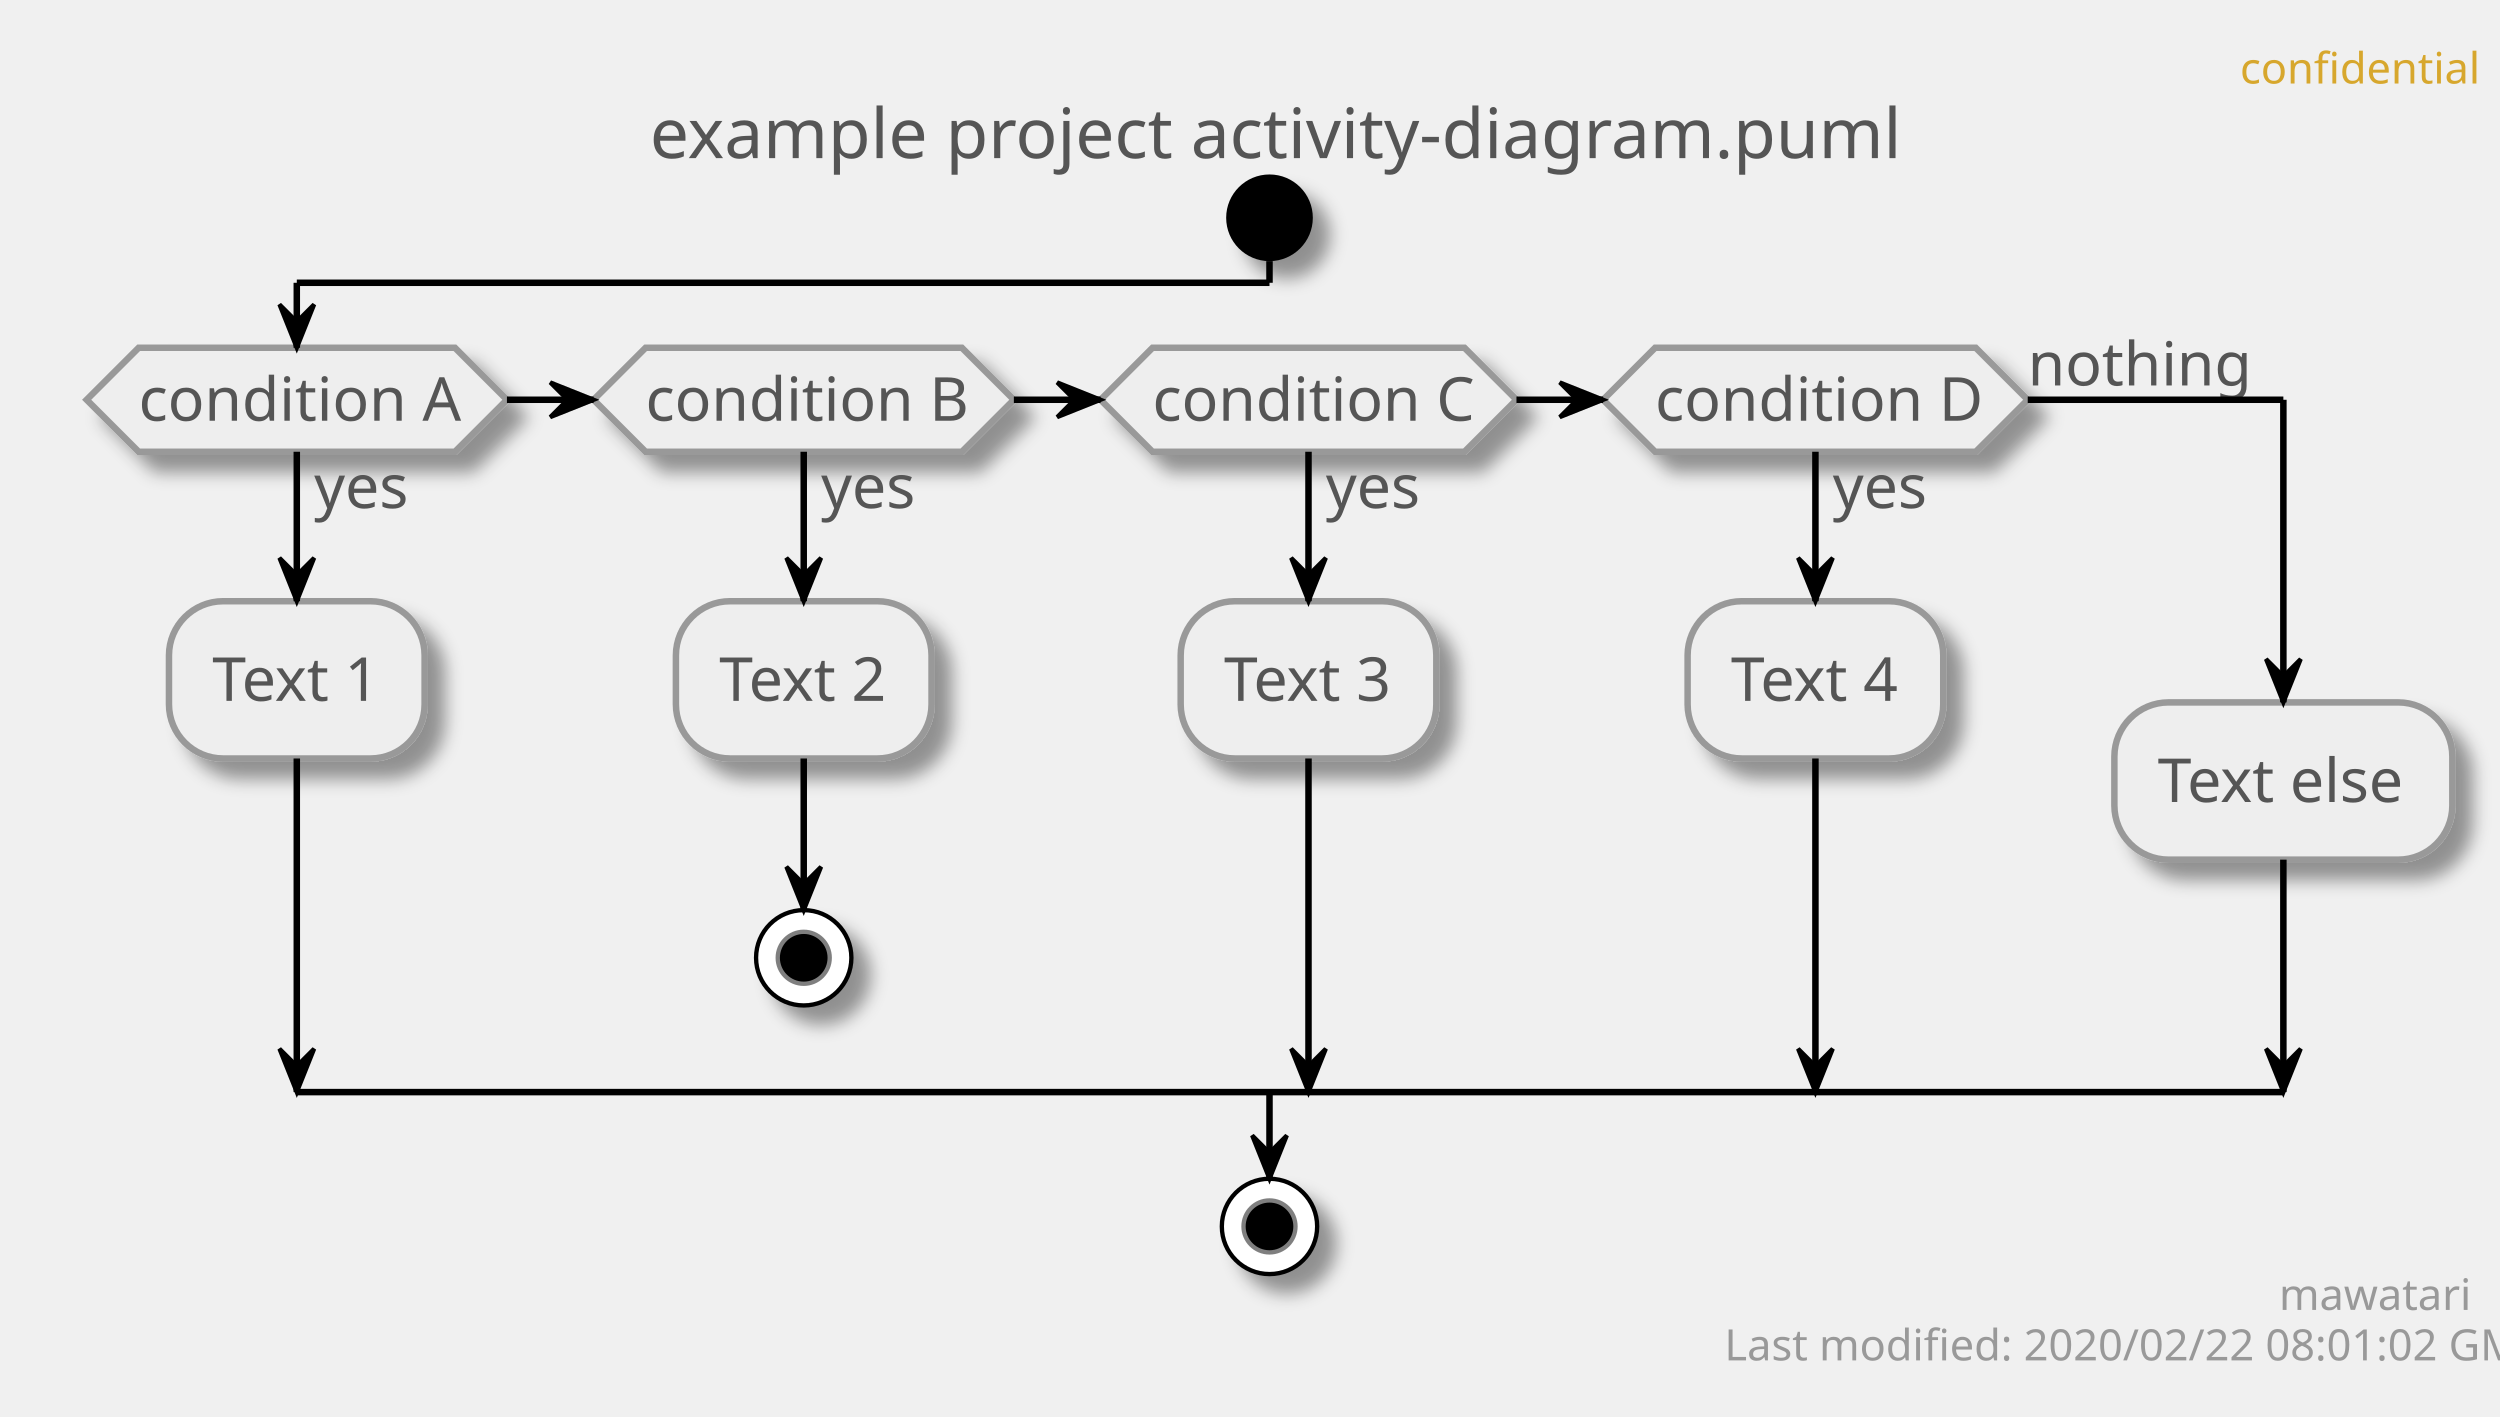
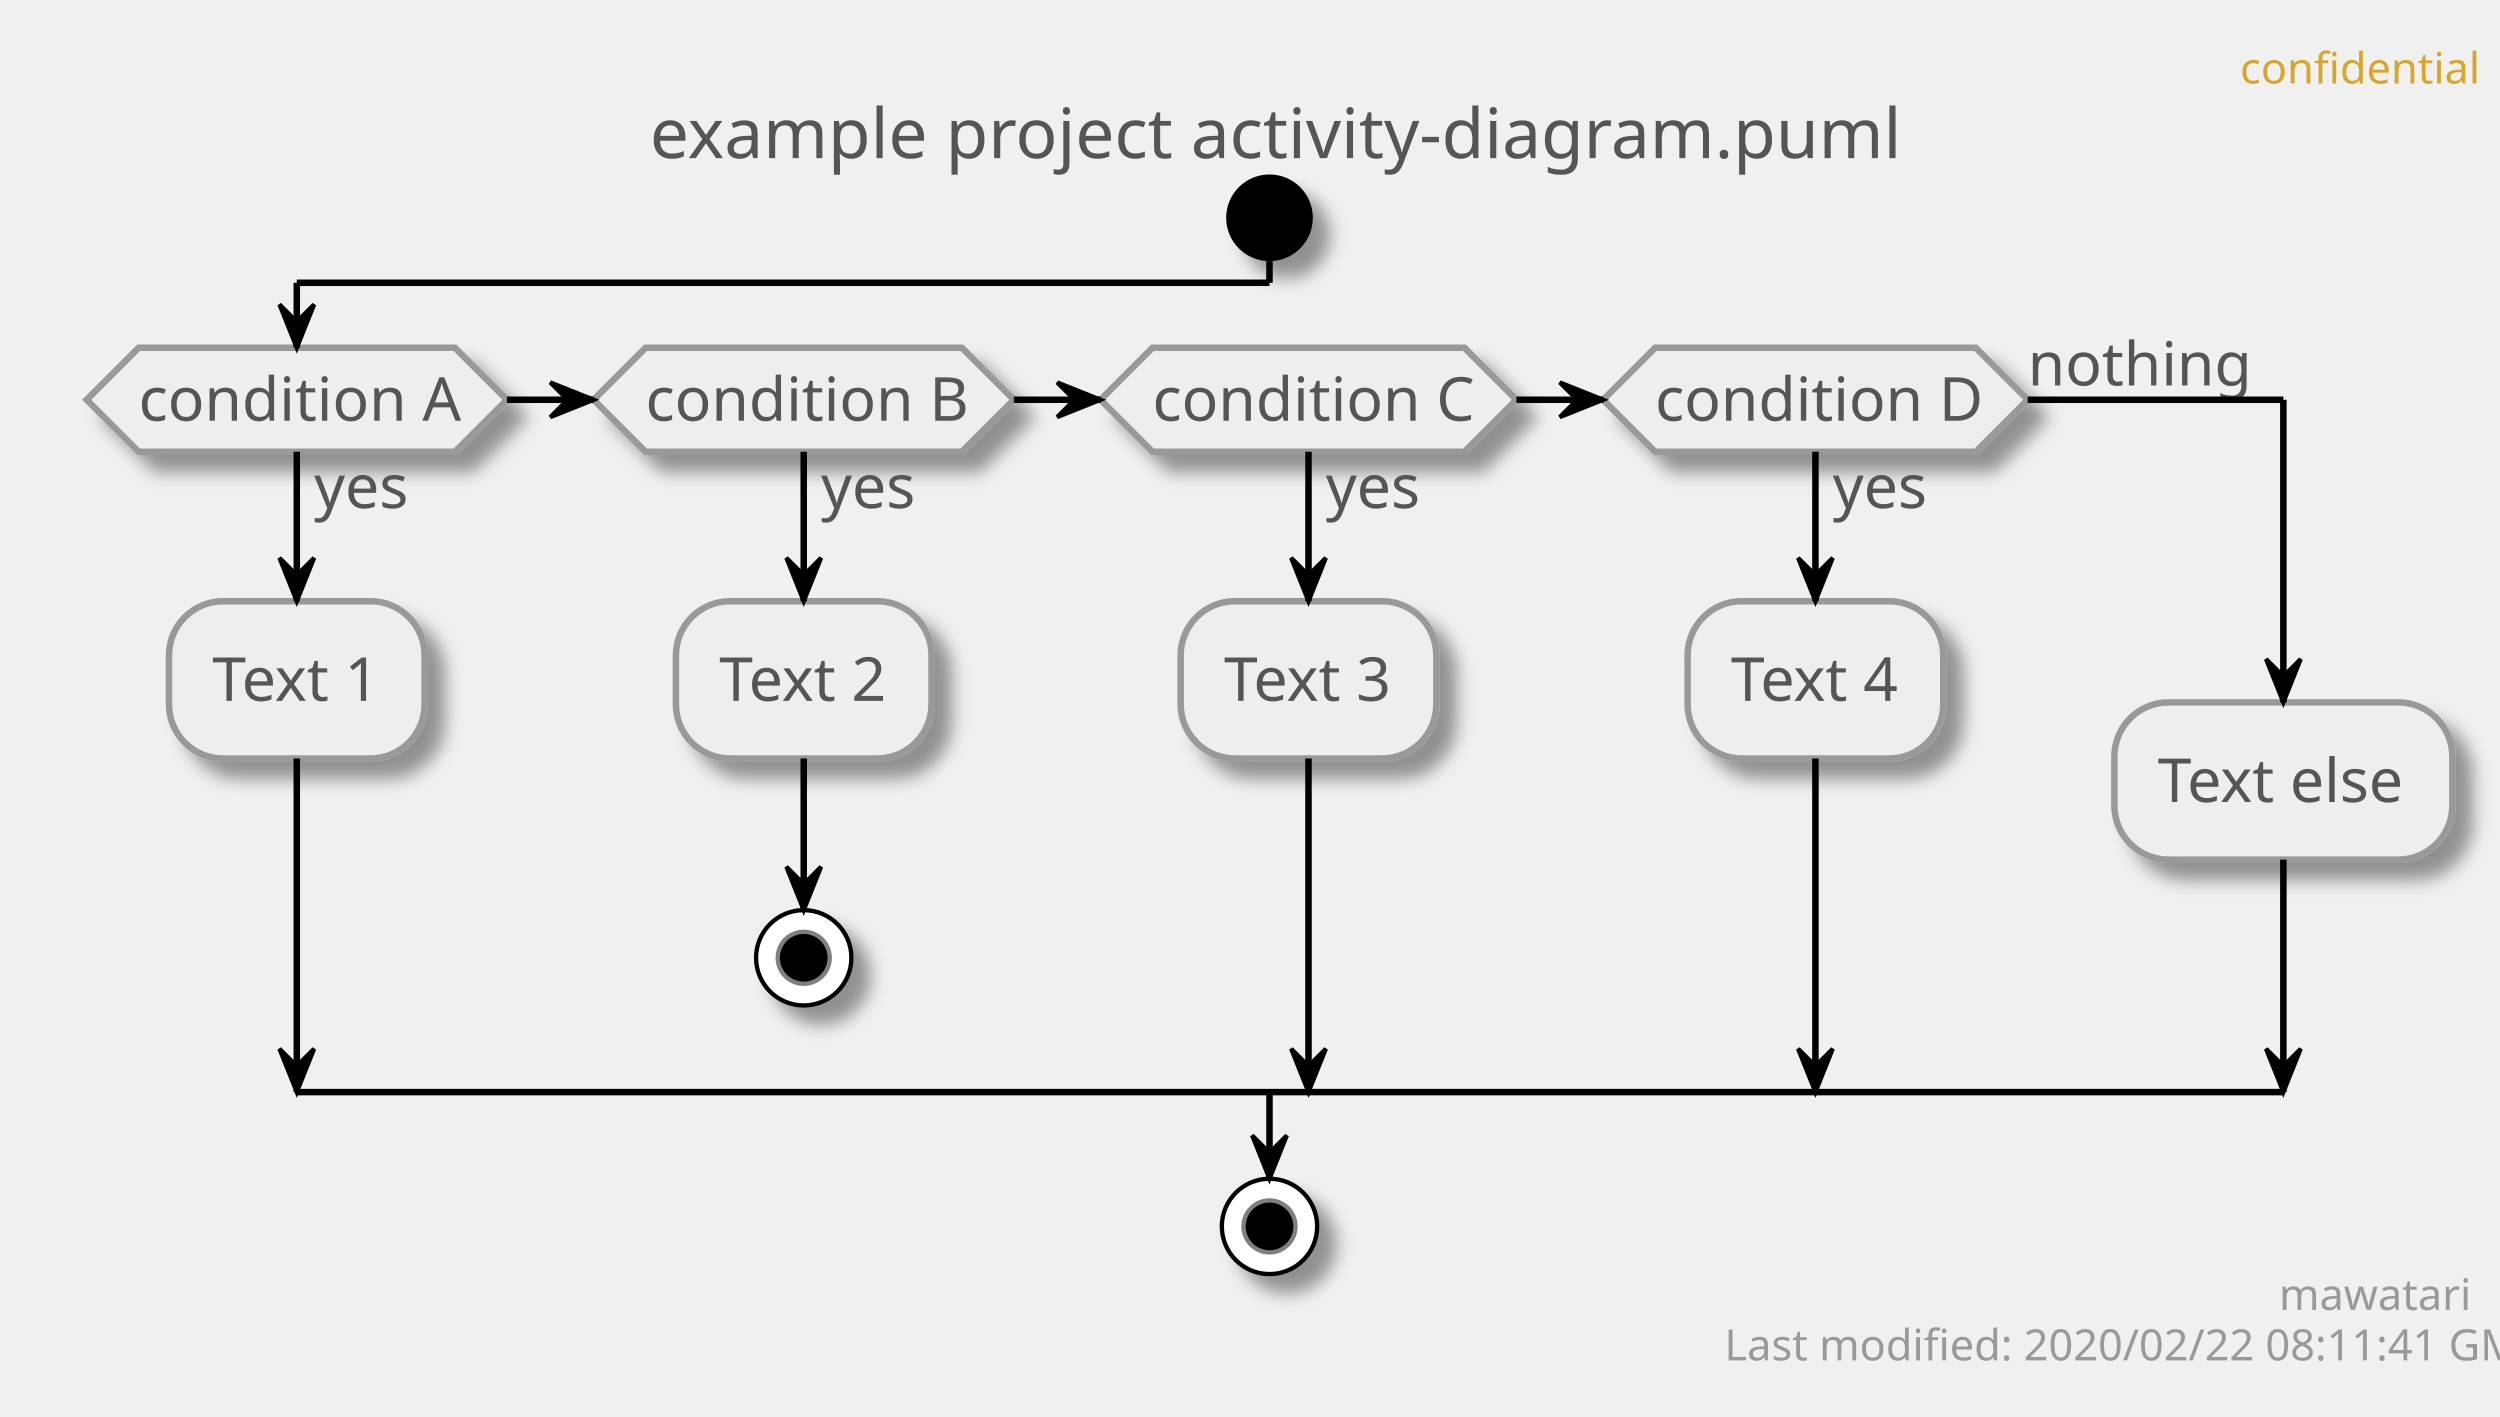
<svg xmlns="http://www.w3.org/2000/svg" contentScriptType="application/ecmascript" contentStyleType="text/css" height="327px" preserveAspectRatio="none" style="width:577px;height:327px;" version="1.1" viewBox="0 0 577 327" width="577px" zoomAndPan="magnify">
  <defs>
-     <filter height="300%" id="fkn2546wstnpq" width="300%" x="-1" y="-1">
+     <filter height="300%" id="f1a1gfncnndb6a" width="300%" x="-1" y="-1">
      <feGaussianBlur result="blurOut" stdDeviation="2.0" />
      <feColorMatrix in="blurOut" result="blurOut2" type="matrix" values="0 0 0 0 0 0 0 0 0 0 0 0 0 0 0 0 0 0 .4 0" />
      <feOffset dx="4.0" dy="4.0" in="blurOut2" result="blurOut3" />
      <feBlend in="SourceGraphic" in2="blurOut3" mode="normal" />
    </filter>
  </defs>
  <g>
    <text fill="#D7A72D" font-family="sans-serif" font-size="10" lengthAdjust="spacingAndGlyphs" textLength="48" x="517" y="19.282">confidential</text>
    <text fill="#555555" font-family="sans-serif" font-size="16" lengthAdjust="spacingAndGlyphs" textLength="275" x="150" y="36.492">example project activity-diagram.puml</text>
-     <ellipse cx="293" cy="50.266" fill="#000000" filter="url(#fkn2546wstnpq)" rx="10" ry="10" style="stroke: none; stroke-width: 1.0;" />
-     <polygon fill="#EEEEEE" filter="url(#fkn2546wstnpq)" points="32,80.266,105,80.266,117,92.266,105,104.266,32,104.266,20,92.266,32,80.266" style="stroke: #999999; stroke-width: 1.5;" />
+     <ellipse cx="293" cy="50.266" fill="#000000" filter="url(#f1a1gfncnndb6a)" rx="10" ry="10" style="stroke: none; stroke-width: 1.0;" />
+     <polygon fill="#EEEEEE" filter="url(#f1a1gfncnndb6a)" points="32,80.266,105,80.266,117,92.266,105,104.266,32,104.266,20,92.266,32,80.266" style="stroke: #999999; stroke-width: 1.5;" />
    <text fill="#555555" font-family="sans-serif" font-size="14" lengthAdjust="spacingAndGlyphs" textLength="22" x="72.5" y="117.261">yes</text>
    <text fill="#555555" font-family="sans-serif" font-size="14" lengthAdjust="spacingAndGlyphs" textLength="73" x="32" y="97.112">condition A</text>
-     <rect fill="#EEEEEE" filter="url(#fkn2546wstnpq)" height="36.297" rx="12.5" ry="12.5" style="stroke: #999999; stroke-width: 1.5;" width="59" x="39" y="138.761" />
+     <rect fill="#EEEEEE" filter="url(#f1a1gfncnndb6a)" height="36.297" rx="12.5" ry="12.5" style="stroke: #999999; stroke-width: 1.5;" width="59" x="39" y="138.761" />
    <text fill="#555555" font-family="sans-serif" font-size="14" lengthAdjust="spacingAndGlyphs" textLength="39" x="49" y="161.756">Text 1</text>
-     <polygon fill="#EEEEEE" filter="url(#fkn2546wstnpq)" points="149,80.266,222,80.266,234,92.266,222,104.266,149,104.266,137,92.266,149,80.266" style="stroke: #999999; stroke-width: 1.5;" />
+     <polygon fill="#EEEEEE" filter="url(#f1a1gfncnndb6a)" points="149,80.266,222,80.266,234,92.266,222,104.266,149,104.266,137,92.266,149,80.266" style="stroke: #999999; stroke-width: 1.5;" />
    <text fill="#555555" font-family="sans-serif" font-size="14" lengthAdjust="spacingAndGlyphs" textLength="22" x="189.5" y="117.261">yes</text>
    <text fill="#555555" font-family="sans-serif" font-size="14" lengthAdjust="spacingAndGlyphs" textLength="73" x="149" y="97.112">condition B</text>
-     <rect fill="#EEEEEE" filter="url(#fkn2546wstnpq)" height="36.297" rx="12.5" ry="12.5" style="stroke: #999999; stroke-width: 1.5;" width="59" x="156" y="138.761" />
+     <rect fill="#EEEEEE" filter="url(#f1a1gfncnndb6a)" height="36.297" rx="12.5" ry="12.5" style="stroke: #999999; stroke-width: 1.5;" width="59" x="156" y="138.761" />
    <text fill="#555555" font-family="sans-serif" font-size="14" lengthAdjust="spacingAndGlyphs" textLength="39" x="166" y="161.756">Text 2</text>
-     <ellipse cx="185.5" cy="221.058" fill="#FFFFFF" filter="url(#fkn2546wstnpq)" rx="11" ry="11" style="stroke: #000000; stroke-width: 1.0;" />
+     <ellipse cx="185.5" cy="221.058" fill="#FFFFFF" filter="url(#f1a1gfncnndb6a)" rx="11" ry="11" style="stroke: #000000; stroke-width: 1.0;" />
    <ellipse cx="185.5" cy="221.058" fill="#000000" rx="6" ry="6" style="stroke: #7F7F7F; stroke-width: 1.0;" />
-     <polygon fill="#EEEEEE" filter="url(#fkn2546wstnpq)" points="266,80.266,338,80.266,350,92.266,338,104.266,266,104.266,254,92.266,266,80.266" style="stroke: #999999; stroke-width: 1.5;" />
+     <polygon fill="#EEEEEE" filter="url(#f1a1gfncnndb6a)" points="266,80.266,338,80.266,350,92.266,338,104.266,266,104.266,254,92.266,266,80.266" style="stroke: #999999; stroke-width: 1.5;" />
    <text fill="#555555" font-family="sans-serif" font-size="14" lengthAdjust="spacingAndGlyphs" textLength="22" x="306" y="117.261">yes</text>
    <text fill="#555555" font-family="sans-serif" font-size="14" lengthAdjust="spacingAndGlyphs" textLength="72" x="266" y="97.112">condition C</text>
-     <rect fill="#EEEEEE" filter="url(#fkn2546wstnpq)" height="36.297" rx="12.5" ry="12.5" style="stroke: #999999; stroke-width: 1.5;" width="59" x="272.5" y="138.761" />
+     <rect fill="#EEEEEE" filter="url(#f1a1gfncnndb6a)" height="36.297" rx="12.5" ry="12.5" style="stroke: #999999; stroke-width: 1.5;" width="59" x="272.5" y="138.761" />
    <text fill="#555555" font-family="sans-serif" font-size="14" lengthAdjust="spacingAndGlyphs" textLength="39" x="282.5" y="161.756">Text 3</text>
-     <polygon fill="#EEEEEE" filter="url(#fkn2546wstnpq)" points="382,80.266,456,80.266,468,92.266,456,104.266,382,104.266,370,92.266,382,80.266" style="stroke: #999999; stroke-width: 1.5;" />
+     <polygon fill="#EEEEEE" filter="url(#f1a1gfncnndb6a)" points="382,80.266,456,80.266,468,92.266,456,104.266,382,104.266,370,92.266,382,80.266" style="stroke: #999999; stroke-width: 1.5;" />
    <text fill="#555555" font-family="sans-serif" font-size="14" lengthAdjust="spacingAndGlyphs" textLength="22" x="423" y="117.261">yes</text>
    <text fill="#555555" font-family="sans-serif" font-size="14" lengthAdjust="spacingAndGlyphs" textLength="74" x="382" y="97.112">condition D</text>
    <text fill="#555555" font-family="sans-serif" font-size="14" lengthAdjust="spacingAndGlyphs" textLength="48" x="468" y="88.964">nothing</text>
-     <rect fill="#EEEEEE" filter="url(#fkn2546wstnpq)" height="36.297" rx="12.5" ry="12.5" style="stroke: #999999; stroke-width: 1.5;" width="59" x="389.5" y="138.761" />
+     <rect fill="#EEEEEE" filter="url(#f1a1gfncnndb6a)" height="36.297" rx="12.5" ry="12.5" style="stroke: #999999; stroke-width: 1.5;" width="59" x="389.5" y="138.761" />
    <text fill="#555555" font-family="sans-serif" font-size="14" lengthAdjust="spacingAndGlyphs" textLength="39" x="399.5" y="161.756">Text 4</text>
-     <rect fill="#EEEEEE" filter="url(#fkn2546wstnpq)" height="36.297" rx="12.5" ry="12.5" style="stroke: #999999; stroke-width: 1.5;" width="78" x="488" y="162.112" />
+     <rect fill="#EEEEEE" filter="url(#f1a1gfncnndb6a)" height="36.297" rx="12.5" ry="12.5" style="stroke: #999999; stroke-width: 1.5;" width="78" x="488" y="162.112" />
    <text fill="#555555" font-family="sans-serif" font-size="14" lengthAdjust="spacingAndGlyphs" textLength="58" x="498" y="185.107">Text else</text>
-     <ellipse cx="293" cy="283.058" fill="#FFFFFF" filter="url(#fkn2546wstnpq)" rx="11" ry="11" style="stroke: #000000; stroke-width: 1.0;" />
+     <ellipse cx="293" cy="283.058" fill="#FFFFFF" filter="url(#f1a1gfncnndb6a)" rx="11" ry="11" style="stroke: #000000; stroke-width: 1.0;" />
    <ellipse cx="293" cy="283.058" fill="#000000" rx="6" ry="6" style="stroke: #7F7F7F; stroke-width: 1.0;" />
    <line style="stroke: #000000; stroke-width: 1.5;" x1="185.5" x2="185.5" y1="175.058" y2="210.058" />
    <polygon fill="#000000" points="181.5,200.058,185.5,210.058,189.5,200.058,185.5,204.058" style="stroke: #000000; stroke-width: 1.0;" />
    <line style="stroke: #000000; stroke-width: 1.5;" x1="68.5" x2="68.5" y1="104.266" y2="138.761" />
    <polygon fill="#000000" points="64.5,128.761,68.5,138.761,72.5,128.761,68.5,132.761" style="stroke: #000000; stroke-width: 1.0;" />
    <line style="stroke: #000000; stroke-width: 1.5;" x1="68.5" x2="68.5" y1="175.058" y2="252.058" />
    <polygon fill="#000000" points="64.5,242.058,68.5,252.058,72.5,242.058,68.5,246.058" style="stroke: #000000; stroke-width: 1.0;" />
    <line style="stroke: #000000; stroke-width: 1.5;" x1="185.5" x2="185.5" y1="104.266" y2="138.761" />
    <polygon fill="#000000" points="181.5,128.761,185.5,138.761,189.5,128.761,185.5,132.761" style="stroke: #000000; stroke-width: 1.0;" />
    <line style="stroke: #000000; stroke-width: 1.5;" x1="302" x2="302" y1="104.266" y2="138.761" />
    <polygon fill="#000000" points="298,128.761,302,138.761,306,128.761,302,132.761" style="stroke: #000000; stroke-width: 1.0;" />
    <line style="stroke: #000000; stroke-width: 1.5;" x1="302" x2="302" y1="175.058" y2="252.058" />
    <polygon fill="#000000" points="298,242.058,302,252.058,306,242.058,302,246.058" style="stroke: #000000; stroke-width: 1.0;" />
    <line style="stroke: #000000; stroke-width: 1.5;" x1="419" x2="419" y1="104.266" y2="138.761" />
    <polygon fill="#000000" points="415,128.761,419,138.761,423,128.761,419,132.761" style="stroke: #000000; stroke-width: 1.0;" />
    <line style="stroke: #000000; stroke-width: 1.5;" x1="419" x2="419" y1="175.058" y2="252.058" />
    <polygon fill="#000000" points="415,242.058,419,252.058,423,242.058,419,246.058" style="stroke: #000000; stroke-width: 1.0;" />
    <line style="stroke: #000000; stroke-width: 1.5;" x1="117" x2="137" y1="92.266" y2="92.266" />
    <polygon fill="#000000" points="127,88.266,137,92.266,127,96.266,131,92.266" style="stroke: #000000; stroke-width: 1.0;" />
    <line style="stroke: #000000; stroke-width: 1.5;" x1="234" x2="254" y1="92.266" y2="92.266" />
    <polygon fill="#000000" points="244,88.266,254,92.266,244,96.266,248,92.266" style="stroke: #000000; stroke-width: 1.0;" />
    <line style="stroke: #000000; stroke-width: 1.5;" x1="350" x2="370" y1="92.266" y2="92.266" />
    <polygon fill="#000000" points="360,88.266,370,92.266,360,96.266,364,92.266" style="stroke: #000000; stroke-width: 1.0;" />
    <line style="stroke: #000000; stroke-width: 1.5;" x1="293" x2="293" y1="60.266" y2="65.266" />
    <line style="stroke: #000000; stroke-width: 1.5;" x1="293" x2="68.5" y1="65.266" y2="65.266" />
    <line style="stroke: #000000; stroke-width: 1.5;" x1="68.5" x2="68.5" y1="65.266" y2="80.266" />
    <polygon fill="#000000" points="64.5,70.266,68.5,80.266,72.5,70.266,68.5,74.266" style="stroke: #000000; stroke-width: 1.0;" />
    <line style="stroke: #000000; stroke-width: 1.5;" x1="468" x2="527" y1="92.266" y2="92.266" />
    <line style="stroke: #000000; stroke-width: 1.5;" x1="527" x2="527" y1="92.266" y2="162.112" />
    <polygon fill="#000000" points="523,152.112,527,162.112,531,152.112,527,156.112" style="stroke: #000000; stroke-width: 1.0;" />
    <line style="stroke: #000000; stroke-width: 1.5;" x1="527" x2="527" y1="198.409" y2="252.058" />
    <polygon fill="#000000" points="523,242.058,527,252.058,531,242.058,527,246.058" style="stroke: #000000; stroke-width: 1.0;" />
    <line style="stroke: #000000; stroke-width: 1.5;" x1="68.5" x2="527" y1="252.058" y2="252.058" />
    <line style="stroke: #000000; stroke-width: 1.5;" x1="293" x2="293" y1="252.058" y2="272.058" />
    <polygon fill="#000000" points="289,262.058,293,272.058,297,262.058,293,266.058" style="stroke: #000000; stroke-width: 1.0;" />
    <text fill="#999999" font-family="sans-serif" font-size="10" lengthAdjust="spacingAndGlyphs" textLength="39" x="526" y="302.34">mawatari</text>
-     <text fill="#999999" font-family="sans-serif" font-size="10" lengthAdjust="spacingAndGlyphs" textLength="167" x="398" y="313.981">Last modified: 2020/02/22 08:01:02 GMT</text>
+     <text fill="#999999" font-family="sans-serif" font-size="10" lengthAdjust="spacingAndGlyphs" textLength="167" x="398" y="313.981">Last modified: 2020/02/22 08:11:41 GMT</text>
  </g>
</svg>
